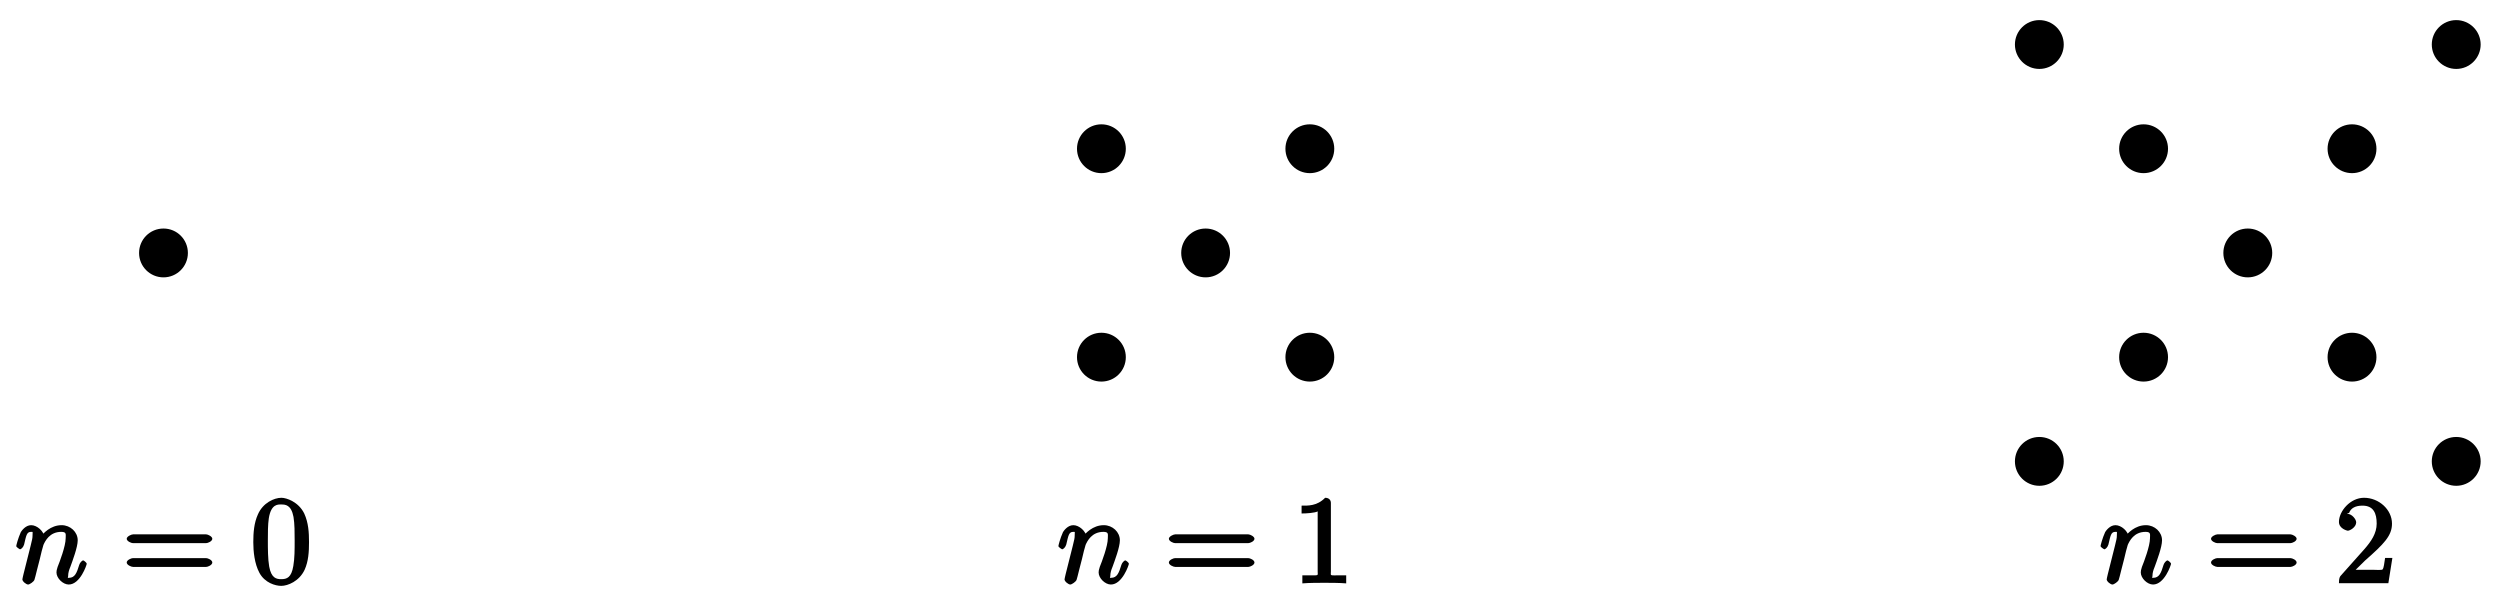
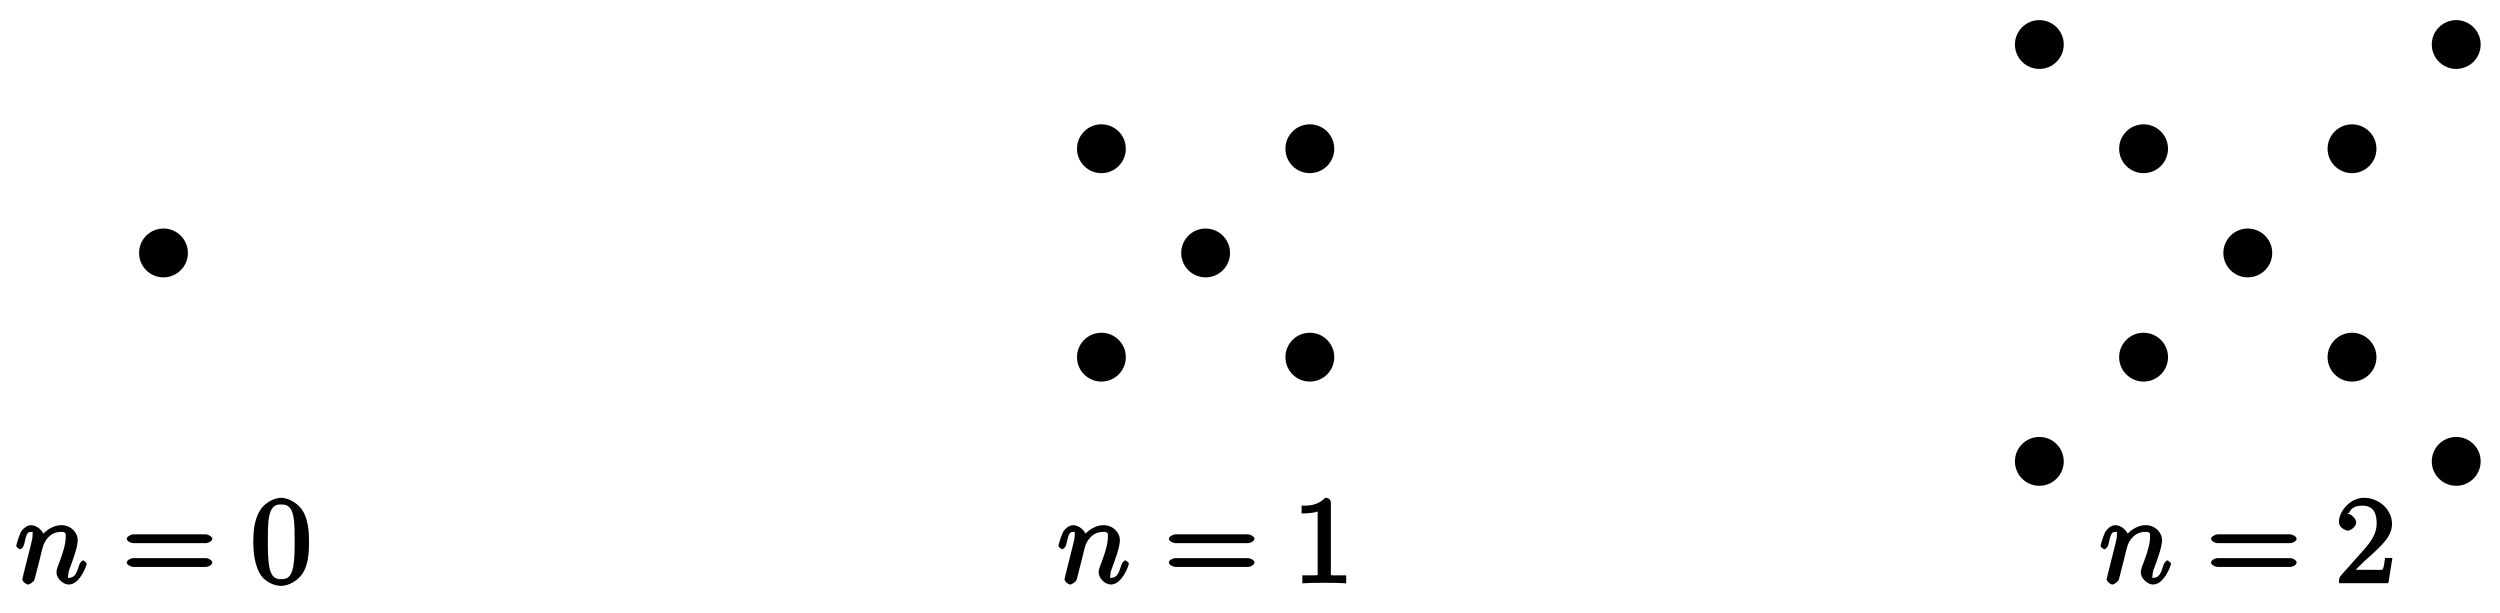
- <svg xmlns="http://www.w3.org/2000/svg" xmlns:xlink="http://www.w3.org/1999/xlink" width="204pt" height="49pt" viewBox="0 0 204 49" version="1.1">
+ <svg xmlns="http://www.w3.org/2000/svg" xmlns:xlink="http://www.w3.org/1999/xlink" width="204pt" height="50pt" viewBox="0 0 204 50" version="1.1">
  <defs>
    <g>
      <symbol overflow="visible" id="glyph0-0">
        <path style="stroke:none;" d="" />
      </symbol>
      <symbol overflow="visible" id="glyph0-1">
        <path style="stroke:none;" d="M 0.703 -0.75 C 0.672 -0.594 0.609 -0.375 0.609 -0.312 C 0.609 -0.141 0.922 0.109 1.078 0.109 C 1.203 0.109 1.547 -0.125 1.594 -0.281 C 1.578 -0.234 1.75 -0.812 1.797 -1.062 L 2.031 -1.969 C 2.078 -2.188 2.141 -2.406 2.188 -2.625 C 2.234 -2.797 2.312 -3.094 2.328 -3.125 C 2.469 -3.438 2.828 -4.188 3.781 -4.188 C 4.234 -4.188 4.141 -3.984 4.141 -3.656 C 4.141 -3.031 3.656 -1.75 3.484 -1.328 C 3.406 -1.094 3.391 -0.984 3.391 -0.875 C 3.391 -0.406 3.922 0.109 4.391 0.109 C 5.328 0.109 5.859 -1.5 5.859 -1.578 C 5.859 -1.688 5.609 -1.859 5.578 -1.859 C 5.469 -1.859 5.297 -1.656 5.25 -1.5 C 5.047 -0.828 4.891 -0.438 4.406 -0.438 C 4.234 -0.438 4.344 -0.375 4.344 -0.594 C 4.344 -0.844 4.422 -1.094 4.516 -1.312 C 4.703 -1.828 5.125 -2.938 5.125 -3.5 C 5.125 -4.172 4.531 -4.734 3.812 -4.734 C 2.906 -4.734 2.297 -4.047 2.125 -3.812 L 2.422 -3.703 C 2.375 -4.25 1.797 -4.734 1.328 -4.734 C 0.875 -4.734 0.562 -4.297 0.484 -4.172 C 0.25 -3.656 0.109 -3.078 0.109 -3.031 C 0.109 -2.938 0.391 -2.766 0.406 -2.766 C 0.516 -2.766 0.688 -2.938 0.75 -3.156 C 0.922 -3.875 0.953 -4.188 1.312 -4.188 C 1.5 -4.188 1.438 -4.219 1.438 -3.891 C 1.438 -3.672 1.406 -3.562 1.281 -3.047 Z M 0.703 -0.75 " />
      </symbol>
      <symbol overflow="visible" id="glyph1-0">
        <path style="stroke:none;" d="" />
      </symbol>
      <symbol overflow="visible" id="glyph1-1">
        <path style="stroke:none;" d="M 6.844 -3.266 C 7 -3.266 7.359 -3.422 7.359 -3.625 C 7.359 -3.812 7 -3.984 6.859 -3.984 L 0.891 -3.984 C 0.75 -3.984 0.375 -3.812 0.375 -3.625 C 0.375 -3.422 0.75 -3.266 0.891 -3.266 Z M 6.859 -1.328 C 7 -1.328 7.359 -1.484 7.359 -1.688 C 7.359 -1.891 7 -2.047 6.844 -2.047 L 0.891 -2.047 C 0.75 -2.047 0.375 -1.891 0.375 -1.688 C 0.375 -1.484 0.75 -1.328 0.891 -1.328 Z M 6.859 -1.328 " />
      </symbol>
      <symbol overflow="visible" id="glyph1-2">
        <path style="stroke:none;" d="M 4.75 -3.344 C 4.75 -4.141 4.703 -4.938 4.359 -5.688 C 3.891 -6.641 2.906 -6.969 2.5 -6.969 C 1.891 -6.969 0.984 -6.547 0.578 -5.609 C 0.266 -4.922 0.203 -4.141 0.203 -3.344 C 0.203 -2.609 0.297 -1.594 0.703 -0.844 C 1.141 -0.031 2 0.219 2.484 0.219 C 3.016 0.219 3.953 -0.156 4.391 -1.094 C 4.703 -1.781 4.75 -2.562 4.75 -3.344 Z M 2.484 -0.328 C 2.094 -0.328 1.672 -0.406 1.5 -1.359 C 1.391 -1.969 1.391 -2.875 1.391 -3.469 C 1.391 -4.109 1.391 -4.766 1.469 -5.297 C 1.656 -6.484 2.234 -6.422 2.484 -6.422 C 2.812 -6.422 3.297 -6.406 3.484 -5.406 C 3.578 -4.859 3.578 -4.094 3.578 -3.469 C 3.578 -2.719 3.578 -2.047 3.469 -1.406 C 3.312 -0.453 2.938 -0.328 2.484 -0.328 Z M 2.484 -0.328 " />
      </symbol>
      <symbol overflow="visible" id="glyph1-3">
        <path style="stroke:none;" d="M 3.094 -6.547 C 3.094 -6.781 2.938 -6.969 2.625 -6.969 C 1.953 -6.281 1.203 -6.328 0.703 -6.328 L 0.703 -5.688 C 1.094 -5.688 1.797 -5.734 2.016 -5.859 L 2.016 -0.953 C 2.016 -0.594 2.156 -0.641 1.266 -0.641 L 0.766 -0.641 L 0.766 0.016 C 1.297 -0.031 2.156 -0.031 2.562 -0.031 C 2.953 -0.031 3.828 -0.031 4.344 0.016 L 4.344 -0.641 L 3.859 -0.641 C 2.953 -0.641 3.094 -0.578 3.094 -0.953 Z M 3.094 -6.547 " />
      </symbol>
      <symbol overflow="visible" id="glyph1-4">
        <path style="stroke:none;" d="M 1.391 -0.812 L 2.438 -1.844 C 4 -3.219 4.641 -3.875 4.641 -4.859 C 4.641 -6 3.578 -6.969 2.359 -6.969 C 1.234 -6.969 0.312 -5.875 0.312 -5 C 0.312 -4.438 1 -4.281 1.031 -4.281 C 1.203 -4.281 1.719 -4.562 1.719 -4.969 C 1.719 -5.219 1.359 -5.656 1.016 -5.656 C 0.938 -5.656 0.922 -5.656 1.141 -5.734 C 1.281 -6.125 1.656 -6.328 2.234 -6.328 C 3.141 -6.328 3.391 -5.688 3.391 -4.859 C 3.391 -4.062 2.938 -3.406 2.391 -2.781 L 0.484 -0.641 C 0.375 -0.531 0.312 -0.406 0.312 0 L 4.344 0 L 4.672 -2.062 L 4.078 -2.062 C 4 -1.594 3.984 -1.281 3.875 -1.125 C 3.812 -1.047 3.281 -1.094 3.062 -1.094 L 1.266 -1.094 Z M 1.391 -0.812 " />
      </symbol>
    </g>
  </defs>
  <g id="surface1">
    <path style=" stroke:none;fill-rule:nonzero;fill:rgb(0%,0%,0%);fill-opacity:1;" d="M 15.332 20.641 C 15.332 19.539 14.441 18.648 13.34 18.648 C 12.238 18.648 11.348 19.539 11.348 20.641 C 11.348 21.742 12.238 22.633 13.34 22.633 C 14.441 22.633 15.332 21.742 15.332 20.641 Z M 15.332 20.641 " />
    <g style="fill:rgb(0%,0%,0%);fill-opacity:1;">
      <use xlink:href="#glyph0-1" x="1.217" y="47.588" />
    </g>
    <g style="fill:rgb(0%,0%,0%);fill-opacity:1;">
      <use xlink:href="#glyph1-1" x="9.965" y="47.588" />
    </g>
    <g style="fill:rgb(0%,0%,0%);fill-opacity:1;">
      <use xlink:href="#glyph1-2" x="20.466" y="47.588" />
    </g>
    <path style=" stroke:none;fill-rule:nonzero;fill:rgb(0%,0%,0%);fill-opacity:1;" d="M 100.371 20.641 C 100.371 19.539 99.48 18.648 98.379 18.648 C 97.277 18.648 96.387 19.539 96.387 20.641 C 96.387 21.742 97.277 22.633 98.379 22.633 C 99.48 22.633 100.371 21.742 100.371 20.641 Z M 100.371 20.641 " />
    <path style=" stroke:none;fill-rule:nonzero;fill:rgb(0%,0%,0%);fill-opacity:1;" d="M 108.875 12.137 C 108.875 11.035 107.984 10.145 106.883 10.145 C 105.781 10.145 104.891 11.035 104.891 12.137 C 104.891 13.238 105.781 14.129 106.883 14.129 C 107.984 14.129 108.875 13.238 108.875 12.137 Z M 108.875 12.137 " />
    <path style=" stroke:none;fill-rule:nonzero;fill:rgb(0%,0%,0%);fill-opacity:1;" d="M 91.867 29.145 C 91.867 28.043 90.977 27.152 89.875 27.152 C 88.773 27.152 87.883 28.043 87.883 29.145 C 87.883 30.246 88.773 31.137 89.875 31.137 C 90.977 31.137 91.867 30.246 91.867 29.145 Z M 91.867 29.145 " />
    <path style=" stroke:none;fill-rule:nonzero;fill:rgb(0%,0%,0%);fill-opacity:1;" d="M 91.867 12.137 C 91.867 11.035 90.977 10.145 89.875 10.145 C 88.773 10.145 87.883 11.035 87.883 12.137 C 87.883 13.238 88.773 14.129 89.875 14.129 C 90.977 14.129 91.867 13.238 91.867 12.137 Z M 91.867 12.137 " />
    <path style=" stroke:none;fill-rule:nonzero;fill:rgb(0%,0%,0%);fill-opacity:1;" d="M 108.875 29.145 C 108.875 28.043 107.984 27.152 106.883 27.152 C 105.781 27.152 104.891 28.043 104.891 29.145 C 104.891 30.246 105.781 31.137 106.883 31.137 C 107.984 31.137 108.875 30.246 108.875 29.145 Z M 108.875 29.145 " />
    <g style="fill:rgb(0%,0%,0%);fill-opacity:1;">
      <use xlink:href="#glyph0-1" x="86.257" y="47.588" />
    </g>
    <g style="fill:rgb(0%,0%,0%);fill-opacity:1;">
      <use xlink:href="#glyph1-1" x="95.005" y="47.588" />
    </g>
    <g style="fill:rgb(0%,0%,0%);fill-opacity:1;">
      <use xlink:href="#glyph1-3" x="105.506" y="47.588" />
    </g>
    <path style=" stroke:none;fill-rule:nonzero;fill:rgb(0%,0%,0%);fill-opacity:1;" d="M 185.414 20.641 C 185.414 19.539 184.52 18.648 183.418 18.648 C 182.32 18.648 181.426 19.539 181.426 20.641 C 181.426 21.742 182.32 22.633 183.418 22.633 C 184.52 22.633 185.414 21.742 185.414 20.641 Z M 185.414 20.641 " />
    <path style=" stroke:none;fill-rule:nonzero;fill:rgb(0%,0%,0%);fill-opacity:1;" d="M 193.918 12.137 C 193.918 11.035 193.023 10.145 191.926 10.145 C 190.824 10.145 189.93 11.035 189.93 12.137 C 189.93 13.238 190.824 14.129 191.926 14.129 C 193.023 14.129 193.918 13.238 193.918 12.137 Z M 193.918 12.137 " />
    <path style=" stroke:none;fill-rule:nonzero;fill:rgb(0%,0%,0%);fill-opacity:1;" d="M 176.91 29.145 C 176.91 28.043 176.016 27.152 174.914 27.152 C 173.816 27.152 172.922 28.043 172.922 29.145 C 172.922 30.246 173.816 31.137 174.914 31.137 C 176.016 31.137 176.91 30.246 176.91 29.145 Z M 176.91 29.145 " />
    <path style=" stroke:none;fill-rule:nonzero;fill:rgb(0%,0%,0%);fill-opacity:1;" d="M 176.91 12.137 C 176.91 11.035 176.016 10.145 174.914 10.145 C 173.816 10.145 172.922 11.035 172.922 12.137 C 172.922 13.238 173.816 14.129 174.914 14.129 C 176.016 14.129 176.91 13.238 176.91 12.137 Z M 176.91 12.137 " />
    <path style=" stroke:none;fill-rule:nonzero;fill:rgb(0%,0%,0%);fill-opacity:1;" d="M 193.918 29.145 C 193.918 28.043 193.023 27.152 191.926 27.152 C 190.824 27.152 189.93 28.043 189.93 29.145 C 189.93 30.246 190.824 31.137 191.926 31.137 C 193.023 31.137 193.918 30.246 193.918 29.145 Z M 193.918 29.145 " />
    <path style=" stroke:none;fill-rule:nonzero;fill:rgb(0%,0%,0%);fill-opacity:1;" d="M 202.422 3.633 C 202.422 2.531 201.527 1.641 200.43 1.641 C 199.328 1.641 198.434 2.531 198.434 3.633 C 198.434 4.73 199.328 5.625 200.43 5.625 C 201.527 5.625 202.422 4.73 202.422 3.633 Z M 202.422 3.633 " />
    <path style=" stroke:none;fill-rule:nonzero;fill:rgb(0%,0%,0%);fill-opacity:1;" d="M 168.402 37.648 C 168.402 36.547 167.512 35.656 166.41 35.656 C 165.312 35.656 164.418 36.547 164.418 37.648 C 164.418 38.75 165.312 39.641 166.41 39.641 C 167.512 39.641 168.402 38.75 168.402 37.648 Z M 168.402 37.648 " />
    <path style=" stroke:none;fill-rule:nonzero;fill:rgb(0%,0%,0%);fill-opacity:1;" d="M 168.402 3.633 C 168.402 2.531 167.512 1.641 166.41 1.641 C 165.312 1.641 164.418 2.531 164.418 3.633 C 164.418 4.73 165.312 5.625 166.41 5.625 C 167.512 5.625 168.402 4.73 168.402 3.633 Z M 168.402 3.633 " />
    <path style=" stroke:none;fill-rule:nonzero;fill:rgb(0%,0%,0%);fill-opacity:1;" d="M 202.422 37.648 C 202.422 36.547 201.527 35.656 200.43 35.656 C 199.328 35.656 198.434 36.547 198.434 37.648 C 198.434 38.75 199.328 39.641 200.43 39.641 C 201.527 39.641 202.422 38.75 202.422 37.648 Z M 202.422 37.648 " />
    <g style="fill:rgb(0%,0%,0%);fill-opacity:1;">
      <use xlink:href="#glyph0-1" x="171.297" y="47.588" />
    </g>
    <g style="fill:rgb(0%,0%,0%);fill-opacity:1;">
      <use xlink:href="#glyph1-1" x="180.045" y="47.588" />
    </g>
    <g style="fill:rgb(0%,0%,0%);fill-opacity:1;">
      <use xlink:href="#glyph1-4" x="190.546" y="47.588" />
    </g>
  </g>
</svg>
